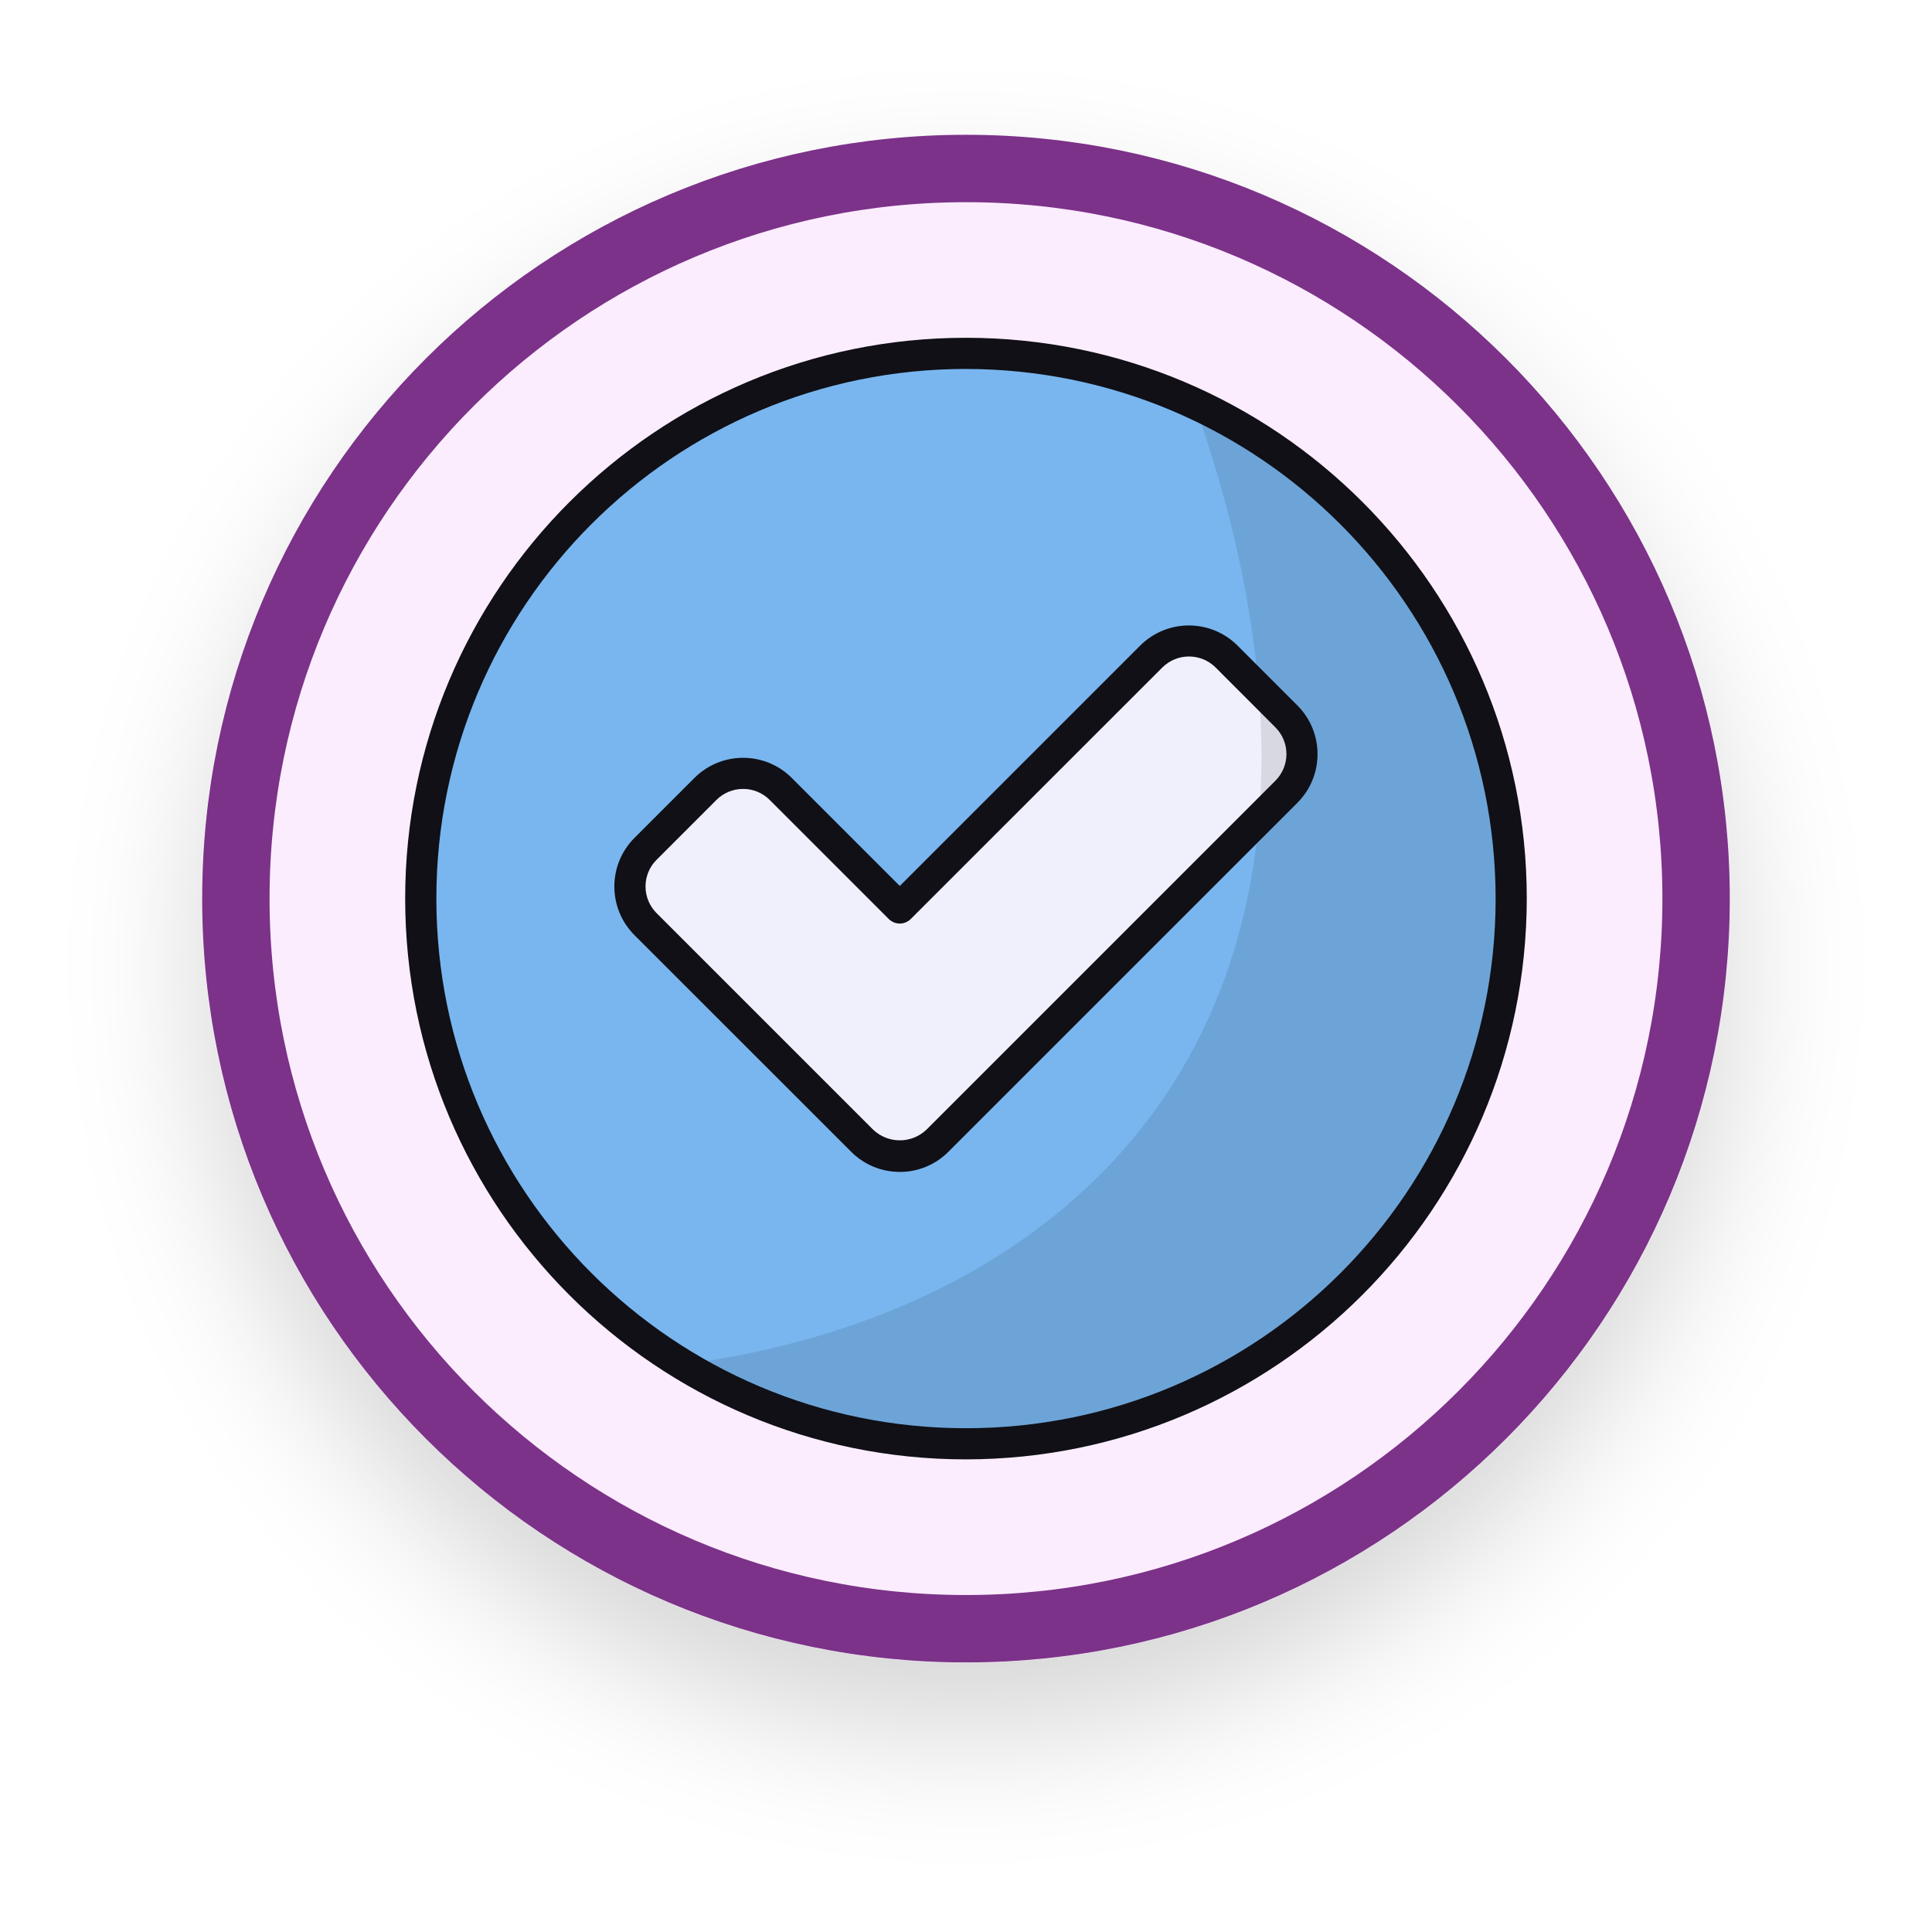
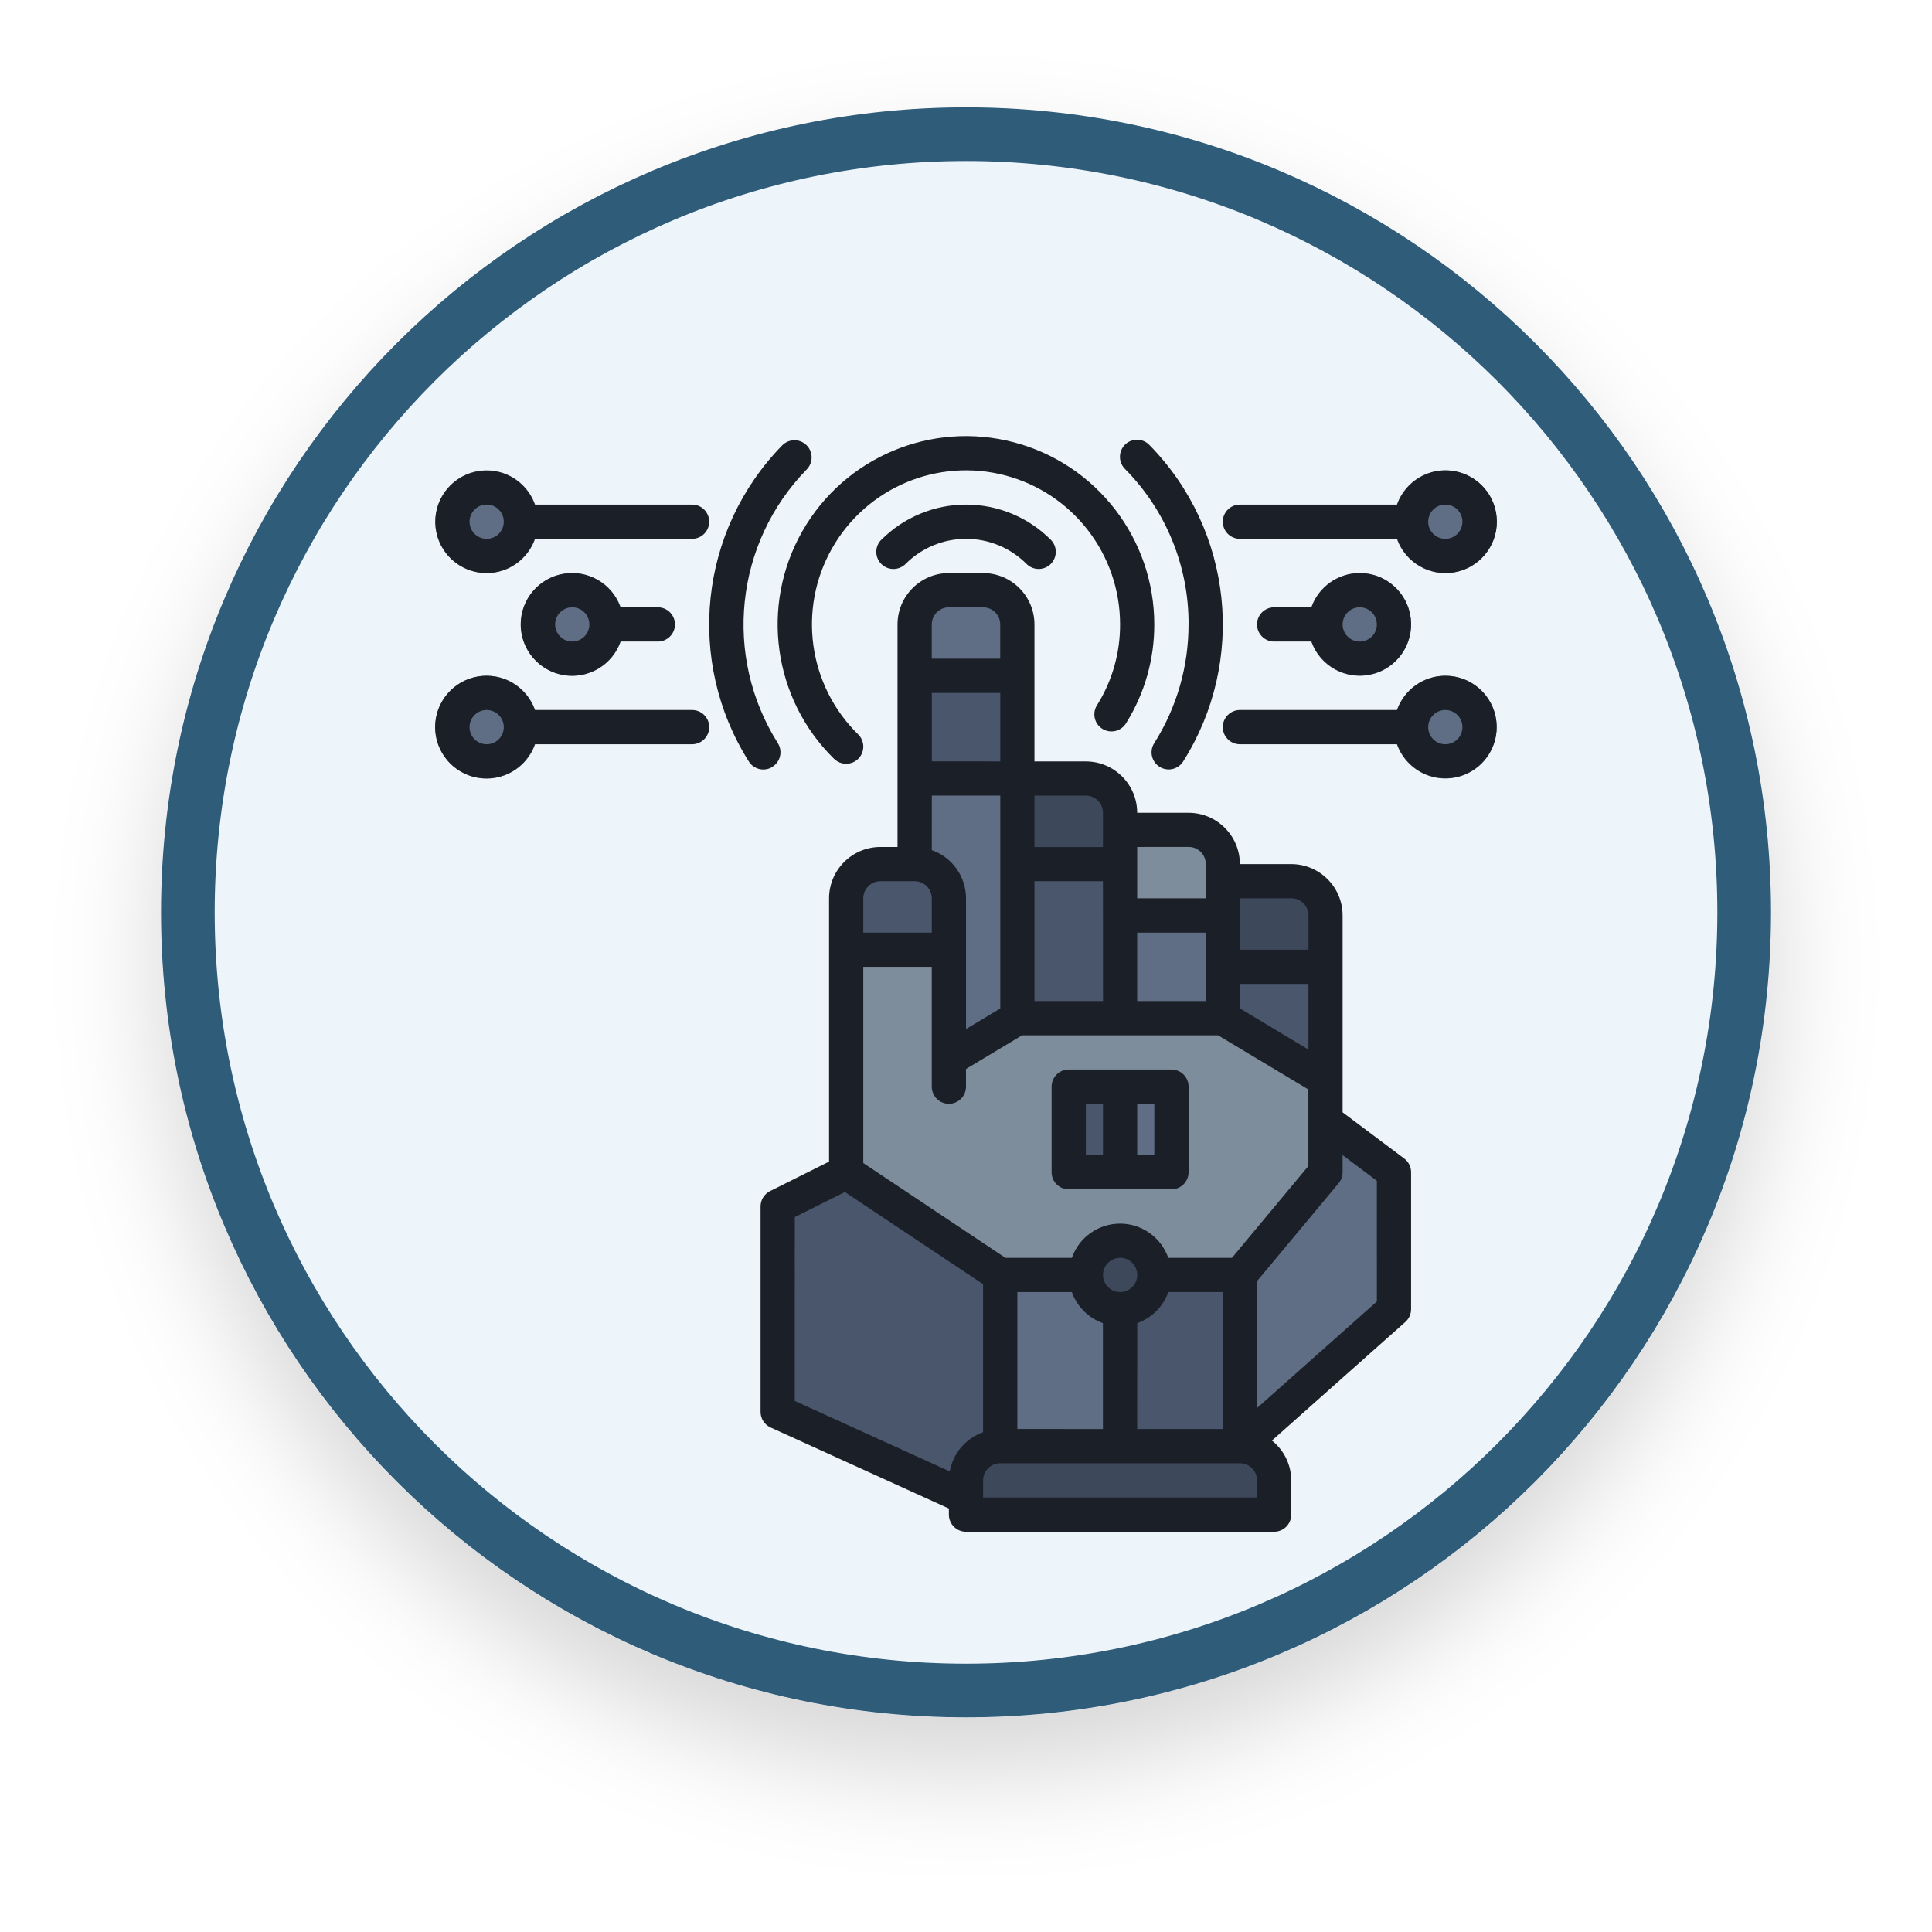
- <svg xmlns="http://www.w3.org/2000/svg" width="86" height="86" viewBox="0 0 86 86">
+ <svg xmlns="http://www.w3.org/2000/svg" width="108" height="108" viewBox="0 0 108 108">
  <defs>
-     <filter id="Ellipse_11539" x="0" y="0" width="86" height="86" filterUnits="userSpaceOnUse">
+     <filter id="Ellipse_11513" x="0" y="0" width="108" height="108" filterUnits="userSpaceOnUse">
      <feOffset dy="3" input="SourceAlpha" />
      <feGaussianBlur stdDeviation="3" result="blur" />
      <feFlood flood-opacity="0.161" />
      <feComposite operator="in" in2="blur" />
      <feComposite in="SourceGraphic" />
    </filter>
  </defs>
-   <g id="Group_1143823" data-name="Group 1143823" transform="translate(-193 -754)">
-     <g id="Group_1143710" data-name="Group 1143710" transform="translate(-0.101 -1971)">
-       <g transform="matrix(1, 0, 0, 1, 193.1, 2725)" filter="url(#Ellipse_11539)">
-         <g id="Ellipse_11539-2" data-name="Ellipse 11539" transform="translate(9 6)" fill="#fbedfe" stroke="#7b3289" stroke-width="3">
-           <circle cx="34" cy="34" r="34" stroke="none" />
-           <circle cx="34" cy="34" r="32.5" fill="none" />
+   <g id="Group_1144329" data-name="Group 1144329" transform="translate(-197.378 -1056.012)">
+     <g id="Group_1143830" data-name="Group 1143830" transform="translate(4.184 714.012)">
+       <g id="Group_1143731" data-name="Group 1143731" transform="translate(0.093 1)">
+         <g id="Group_1143472" data-name="Group 1143472" transform="translate(6.202 -815.899)">
+           <g transform="matrix(1, 0, 0, 1, 186.9, 1156.9)" filter="url(#Ellipse_11513)">
+             <g id="Ellipse_11513-2" data-name="Ellipse 11513" transform="translate(9 6)" fill="#edf5fb" stroke="#2f5b79" stroke-width="3">
+               <circle cx="45" cy="45" r="45" stroke="none" />
+               <circle cx="45" cy="45" r="43.5" fill="none" />
+             </g>
+           </g>
        </g>
      </g>
    </g>
-     <g id="ok_11560453" transform="translate(211.037 769.037)">
-       <circle id="Ellipse_11564" data-name="Ellipse 11564" cx="24.269" cy="24.269" r="24.269" transform="translate(0.693 0.693)" fill="#79b6ef" />
-       <path id="Path_905191" data-name="Path 905191" d="M36.029,17.989,24.835,29.183l-5.3-5.3a2.371,2.371,0,0,0-3.353,0l-2.666,2.666a2.371,2.371,0,0,0,0,3.353l9.641,9.641a2.371,2.371,0,0,0,3.353,0L42.048,24.007a2.371,2.371,0,0,0,0-3.353l-2.665-2.666a2.371,2.371,0,0,0-3.353,0Z" transform="translate(-2.82 -3.803)" fill="#f0f0fc" />
-       <path id="Path_905192" data-name="Path 905192" d="M45.6,42.939a24.274,24.274,0,0,1-29.775,3.585C34.268,44.087,47.878,30.087,38.606,3.734A24.3,24.3,0,0,1,45.6,42.939Z" transform="translate(-3.48 -0.821)" opacity="0.1" />
-       <g id="Group_1143822" data-name="Group 1143822">
-         <path id="Path_905193" data-name="Path 905193" d="M24.963,49.925A24.963,24.963,0,1,1,49.925,24.963,24.991,24.991,0,0,1,24.963,49.925Zm0-48.539A23.576,23.576,0,1,0,48.539,24.963,23.6,23.6,0,0,0,24.963,1.387Z" fill="#101016" />
-         <path id="Path_905194" data-name="Path 905194" d="M24.64,40.736a3.04,3.04,0,0,1-2.167-.9L12.833,30.2a3.064,3.064,0,0,1,0-4.334L15.5,23.2a3.066,3.066,0,0,1,4.333,0l4.808,4.808,10.7-10.7a3.069,3.069,0,0,1,4.334,0l2.665,2.665a3.068,3.068,0,0,1,0,4.333L26.807,39.838a3.04,3.04,0,0,1-2.166.9ZM17.665,23.689a1.672,1.672,0,0,0-1.186.49l-2.665,2.665a1.677,1.677,0,0,0,0,2.373l9.641,9.64a1.72,1.72,0,0,0,2.372,0L41.362,23.322a1.681,1.681,0,0,0,0-2.372L38.7,18.284a1.68,1.68,0,0,0-2.373,0L25.13,29.478a.693.693,0,0,1-.981,0l-5.3-5.3a1.671,1.671,0,0,0-1.186-.49Zm18.169-5.895h.014Z" transform="translate(-2.625 -3.608)" fill="#101016" />
+     <g id="Future_Technology" data-name="Future Technology" transform="translate(220.713 1080.391)">
+       <path id="Path_978977" data-name="Path 978977" d="M55.45,49.192l-8.613,7.656a1.92,1.92,0,0,1,1.914,1.914v1.914H31.527v-.957L21,54.934V43.45l3.828-1.914V26.225a1.92,1.92,0,0,1,1.914-1.914h1.914v-13.4A1.92,1.92,0,0,1,30.57,9h1.914A1.92,1.92,0,0,1,34.4,10.914v8.613h3.828a1.92,1.92,0,0,1,1.914,1.914V22.4h3.828a1.92,1.92,0,0,1,1.914,1.914v.957h3.828a1.92,1.92,0,0,1,1.914,1.914V38.666l3.828,2.871Z" transform="translate(-0.861 -0.388)" fill="#7d8d9c" />
+       <path id="Path_978978" data-name="Path 978978" d="M38,38h5.742v4.785H38Z" transform="translate(-1.593 -1.636)" fill="#5f6e84" />
+       <path id="Path_978979" data-name="Path 978979" d="M52.742,27.914V37.1L47,33.656V26h3.828A1.92,1.92,0,0,1,52.742,27.914Z" transform="translate(-1.98 -1.119)" fill="#4a566b" />
+       <path id="Path_978980" data-name="Path 978980" d="M34.742,10.914v22.01l-3.828,2.3v-9A1.92,1.92,0,0,0,29,24.311v-13.4A1.92,1.92,0,0,1,30.914,9h1.914a1.92,1.92,0,0,1,1.914,1.914Z" transform="translate(-1.206 -0.388)" fill="#5f6e84" />
+       <path id="Path_978981" data-name="Path 978981" d="M30.742,26.914v2.871H25V26.914A1.92,1.92,0,0,1,26.914,25h1.914A1.92,1.92,0,0,1,30.742,26.914Z" transform="translate(-1.034 -1.076)" fill="#4a566b" />
+       <path id="Path_978982" data-name="Path 978982" d="M40.742,21.914V33.4H35V20h3.828a1.92,1.92,0,0,1,1.914,1.914Z" transform="translate(-1.464 -0.861)" fill="#4a566b" />
+       <path id="Path_978983" data-name="Path 978983" d="M46.742,24.914v8.613H41V23h3.828A1.92,1.92,0,0,1,46.742,24.914Z" transform="translate(-1.722 -0.99)" fill="#5f6e84" />
+       <path id="Path_978984" data-name="Path 978984" d="M52.742,27.914v2.871H47V26h3.828A1.92,1.92,0,0,1,52.742,27.914Z" transform="translate(-1.98 -1.119)" fill="#3e485b" />
+       <path id="Path_978985" data-name="Path 978985" d="M29,14h5.742v5.742H29Z" transform="translate(-1.206 -0.603)" fill="#4a566b" />
+       <circle id="Ellipse_11611" data-name="Ellipse 11611" cx="2.871" cy="2.871" r="2.871" transform="translate(49.804 7.656)" fill="#5f6e84" />
+       <circle id="Ellipse_11612" data-name="Ellipse 11612" cx="2.871" cy="2.871" r="2.871" transform="translate(54.589 1.914)" fill="#5f6e84" />
+       <circle id="Ellipse_11613" data-name="Ellipse 11613" cx="2.871" cy="2.871" r="2.871" transform="translate(54.589 13.397)" fill="#5f6e84" />
+       <circle id="Ellipse_11614" data-name="Ellipse 11614" cx="2.871" cy="2.871" r="2.871" transform="translate(5.784 7.656)" fill="#5f6e84" />
+       <circle id="Ellipse_11615" data-name="Ellipse 11615" cx="2.871" cy="2.871" r="2.871" transform="translate(0.999 1.914)" fill="#5f6e84" />
+       <circle id="Ellipse_11616" data-name="Ellipse 11616" cx="2.871" cy="2.871" r="2.871" transform="translate(0.999 13.397)" fill="#5f6e84" />
+       <path id="Path_978986" data-name="Path 978986" d="M34,49H47.4v9.57H34Z" transform="translate(-1.421 -2.109)" fill="#5f6e84" />
+       <path id="Path_978987" data-name="Path 978987" d="M41,49h6.7v9.57H41Z" transform="translate(-1.722 -2.109)" fill="#4a566b" />
+       <path id="Path_978988" data-name="Path 978988" d="M40.742,21.914v2.871H35V20h3.828a1.92,1.92,0,0,1,1.914,1.914Z" transform="translate(-1.464 -0.861)" fill="#3e485b" />
+       <path id="Path_978989" data-name="Path 978989" d="M46.742,24.914v2.871H41V23h3.828A1.92,1.92,0,0,1,46.742,24.914Z" transform="translate(-1.722 -0.99)" fill="#7d8d9c" />
+       <path id="Path_978990" data-name="Path 978990" d="M38,38h2.871v4.785H38Z" transform="translate(-1.593 -1.636)" fill="#4a566b" />
+       <circle id="Ellipse_11617" data-name="Ellipse 11617" cx="1.914" cy="1.914" r="1.914" transform="translate(37.364 44.977)" fill="#3e485b" />
+       <path id="Path_978991" data-name="Path 978991" d="M33.44,48.742v9.57a1.92,1.92,0,0,0-1.914,1.914v.957L21,56.4V44.914L24.828,43Z" transform="translate(-0.861 -1.851)" fill="#4a566b" />
+       <path id="Path_978992" data-name="Path 978992" d="M47.311,59h-13.4A1.914,1.914,0,0,0,32,60.914v1.914H49.225V60.914A1.914,1.914,0,0,0,47.311,59Z" transform="translate(-1.335 -2.54)" fill="#3e485b" />
+       <path id="Path_978993" data-name="Path 978993" d="M56.613,42.871v7.656L48,58.182v-9.57l4.785-5.742V40Z" transform="translate(-2.024 -1.722)" fill="#5f6e84" />
+       <g id="Group_1144337" data-name="Group 1144337" transform="translate(0.987 -0.003)">
+         <path id="Path_978994" data-name="Path 978994" d="M52.537,38.144V27.139a2.874,2.874,0,0,0-2.871-2.871H46.795A2.874,2.874,0,0,0,43.924,21.4H41.053a2.874,2.874,0,0,0-2.871-2.871H35.311V10.871A2.874,2.874,0,0,0,32.44,8H30.527a2.874,2.874,0,0,0-2.871,2.871v12.44H26.7a2.874,2.874,0,0,0-2.871,2.871V40.9l-3.3,1.649a.957.957,0,0,0-.529.856V54.891a.956.956,0,0,0,.561.871l9.965,4.53v.341a.957.957,0,0,0,.957.957H48.709a.957.957,0,0,0,.957-.957V58.719a2.855,2.855,0,0,0-1.08-2.226l7.458-6.629a.957.957,0,0,0,.321-.715V41.493a.956.956,0,0,0-.383-.765Zm-18.182,17.7V48.192H37.4a2.866,2.866,0,0,0,1.738,1.738v5.918ZM40.1,48.192a.957.957,0,1,1,.957-.957.957.957,0,0,1-.957.957Zm.957,1.738a2.867,2.867,0,0,0,1.738-1.738h3.047v7.656H41.053Zm5.294-3.651H42.791a2.854,2.854,0,0,0-5.389,0H33.687l-7.945-5.3V30.01H29.57v6.7a.957.957,0,1,0,1.914,0V35.72l3.136-1.882H45.573l5.05,3.03v4.279Zm4.276-11.643-3.828-2.3V30.967h3.828Zm-5.742-2.712H41.053V28.1h3.828Zm-5.742,0H35.311v-6.7h3.828Zm-9.57-13.4V14.7H33.4v3.828Zm0,1.914H33.4v11.9l-1.914,1.149V26.182a2.866,2.866,0,0,0-1.914-2.695Zm20.1,5.742a.958.958,0,0,1,.957.957v1.914H46.795V26.182Zm-5.742-2.871a.958.958,0,0,1,.957.957v1.914H41.053V23.311ZM39.139,21.4v1.914H35.311V20.44h2.871a.958.958,0,0,1,.957.957ZM30.527,9.914H32.44a.958.958,0,0,1,.957.957v1.914H29.57V10.871a.958.958,0,0,1,.957-.957ZM26.7,25.225h1.914a.958.958,0,0,1,.957.957V28.1H25.742V26.182a.958.958,0,0,1,.957-.957ZM21.914,44l2.8-1.4,7.724,5.15v8.277a2.866,2.866,0,0,0-1.863,2.189l-8.664-3.938ZM47.752,59.676H32.44v-.957a.958.958,0,0,1,.957-.957h13.4a.958.958,0,0,1,.957.957Zm6.7-10.956-6.7,5.955V47.582l4.563-5.475a.957.957,0,0,0,.222-.613v-.957l1.914,1.435Z" transform="translate(-1.806 -0.341)" fill="#1b2028" />
+         <path id="Path_978995" data-name="Path 978995" d="M43.7,37H37.957a.957.957,0,0,0-.957.957v4.785a.957.957,0,0,0,.957.957H43.7a.957.957,0,0,0,.957-.957V37.957A.957.957,0,0,0,43.7,37Zm-4.785,1.914h.957v2.871h-.957Zm3.828,2.871h-.957V38.914h.957Z" transform="translate(-2.537 -1.59)" fill="#1b2028" />
+         <path id="Path_978996" data-name="Path 978996" d="M24.157,18.041A.957.957,0,1,0,25.5,16.676a8.612,8.612,0,1,1,14.64-6.15A8.443,8.443,0,0,1,38.877,15,.957.957,0,1,0,40.5,16.008a10.347,10.347,0,0,0,1.552-5.482,10.527,10.527,0,1,0-17.9,7.515Z" transform="translate(-1.849 0.003)" fill="#1b2028" />
+         <path id="Path_978997" data-name="Path 978997" d="M27.037,5.967A.957.957,0,1,0,28.4,7.315a4.773,4.773,0,0,1,6.756,0,.957.957,0,1,0,1.36-1.348,6.688,6.688,0,0,0-9.475,0Z" transform="translate(-2.097 -0.169)" fill="#1b2028" />
+         <path id="Path_978998" data-name="Path 978998" d="M44.829,10.537a12.372,12.372,0,0,1-1.918,6.636A.957.957,0,0,0,44.527,18.2,14.327,14.327,0,0,0,42.662.528.957.957,0,1,0,41.3,1.87a12.274,12.274,0,0,1,3.531,8.667Z" transform="translate(-2.711 -0.007)" fill="#1b2028" />
+         <path id="Path_978999" data-name="Path 978999" d="M20.537,18.494a.957.957,0,0,0,.3-1.32,12.418,12.418,0,0,1,1.613-15.3A.957.957,0,1,0,21.081.528,14.327,14.327,0,0,0,19.216,18.2a.957.957,0,0,0,1.32.3Z" transform="translate(-1.677 -0.007)" fill="#1b2028" />
+         <path id="Path_979000" data-name="Path 979000" d="M54.742,8a2.866,2.866,0,0,0-2.695,1.914h-2.09a.957.957,0,1,0,0,1.914h2.09A2.866,2.866,0,1,0,54.742,8Zm0,3.828a.957.957,0,1,1,.957-.957A.957.957,0,0,1,54.742,11.828Z" transform="translate(-3.054 -0.341)" fill="#1b2028" />
+         <path id="Path_979001" data-name="Path 979001" d="M47.957,5.828h8.789a2.871,2.871,0,1,0,0-1.914H47.957a.957.957,0,1,0,0,1.914ZM59.44,3.914a.957.957,0,1,1-.957.957.957.957,0,0,1,.957-.957Z" transform="translate(-2.968 -0.083)" fill="#1b2028" />
+         <path id="Path_979002" data-name="Path 979002" d="M59.44,14a2.866,2.866,0,0,0-2.695,1.914H47.957a.957.957,0,1,0,0,1.914h8.789A2.866,2.866,0,1,0,59.44,14Zm0,3.828a.957.957,0,1,1,.957-.957A.957.957,0,0,1,59.44,17.828Z" transform="translate(-2.968 -0.6)" fill="#1b2028" />
+         <path id="Path_979003" data-name="Path 979003" d="M11.565,9.914a2.871,2.871,0,1,0,0,1.914h2.09a.957.957,0,1,0,0-1.914ZM8.87,11.828a.957.957,0,1,1,.957-.957A.957.957,0,0,1,8.87,11.828Z" transform="translate(-1.203 -0.341)" fill="#1b2028" />
+         <path id="Path_979004" data-name="Path 979004" d="M3.871,7.742A2.866,2.866,0,0,0,6.565,5.828h8.789a.957.957,0,1,0,0-1.914H6.565A2.866,2.866,0,1,0,3.871,7.742Zm0-3.828a.957.957,0,1,1-.957.957.957.957,0,0,1,.957-.957Z" transform="translate(-0.988 -0.084)" fill="#1b2028" />
+         <path id="Path_979005" data-name="Path 979005" d="M15.354,15.914H6.565a2.871,2.871,0,1,0,0,1.914h8.789a.957.957,0,1,0,0-1.914ZM3.87,17.828a.957.957,0,1,1,.957-.957A.957.957,0,0,1,3.87,17.828Z" transform="translate(-0.987 -0.6)" fill="#1b2028" />
      </g>
    </g>
  </g>
</svg>
